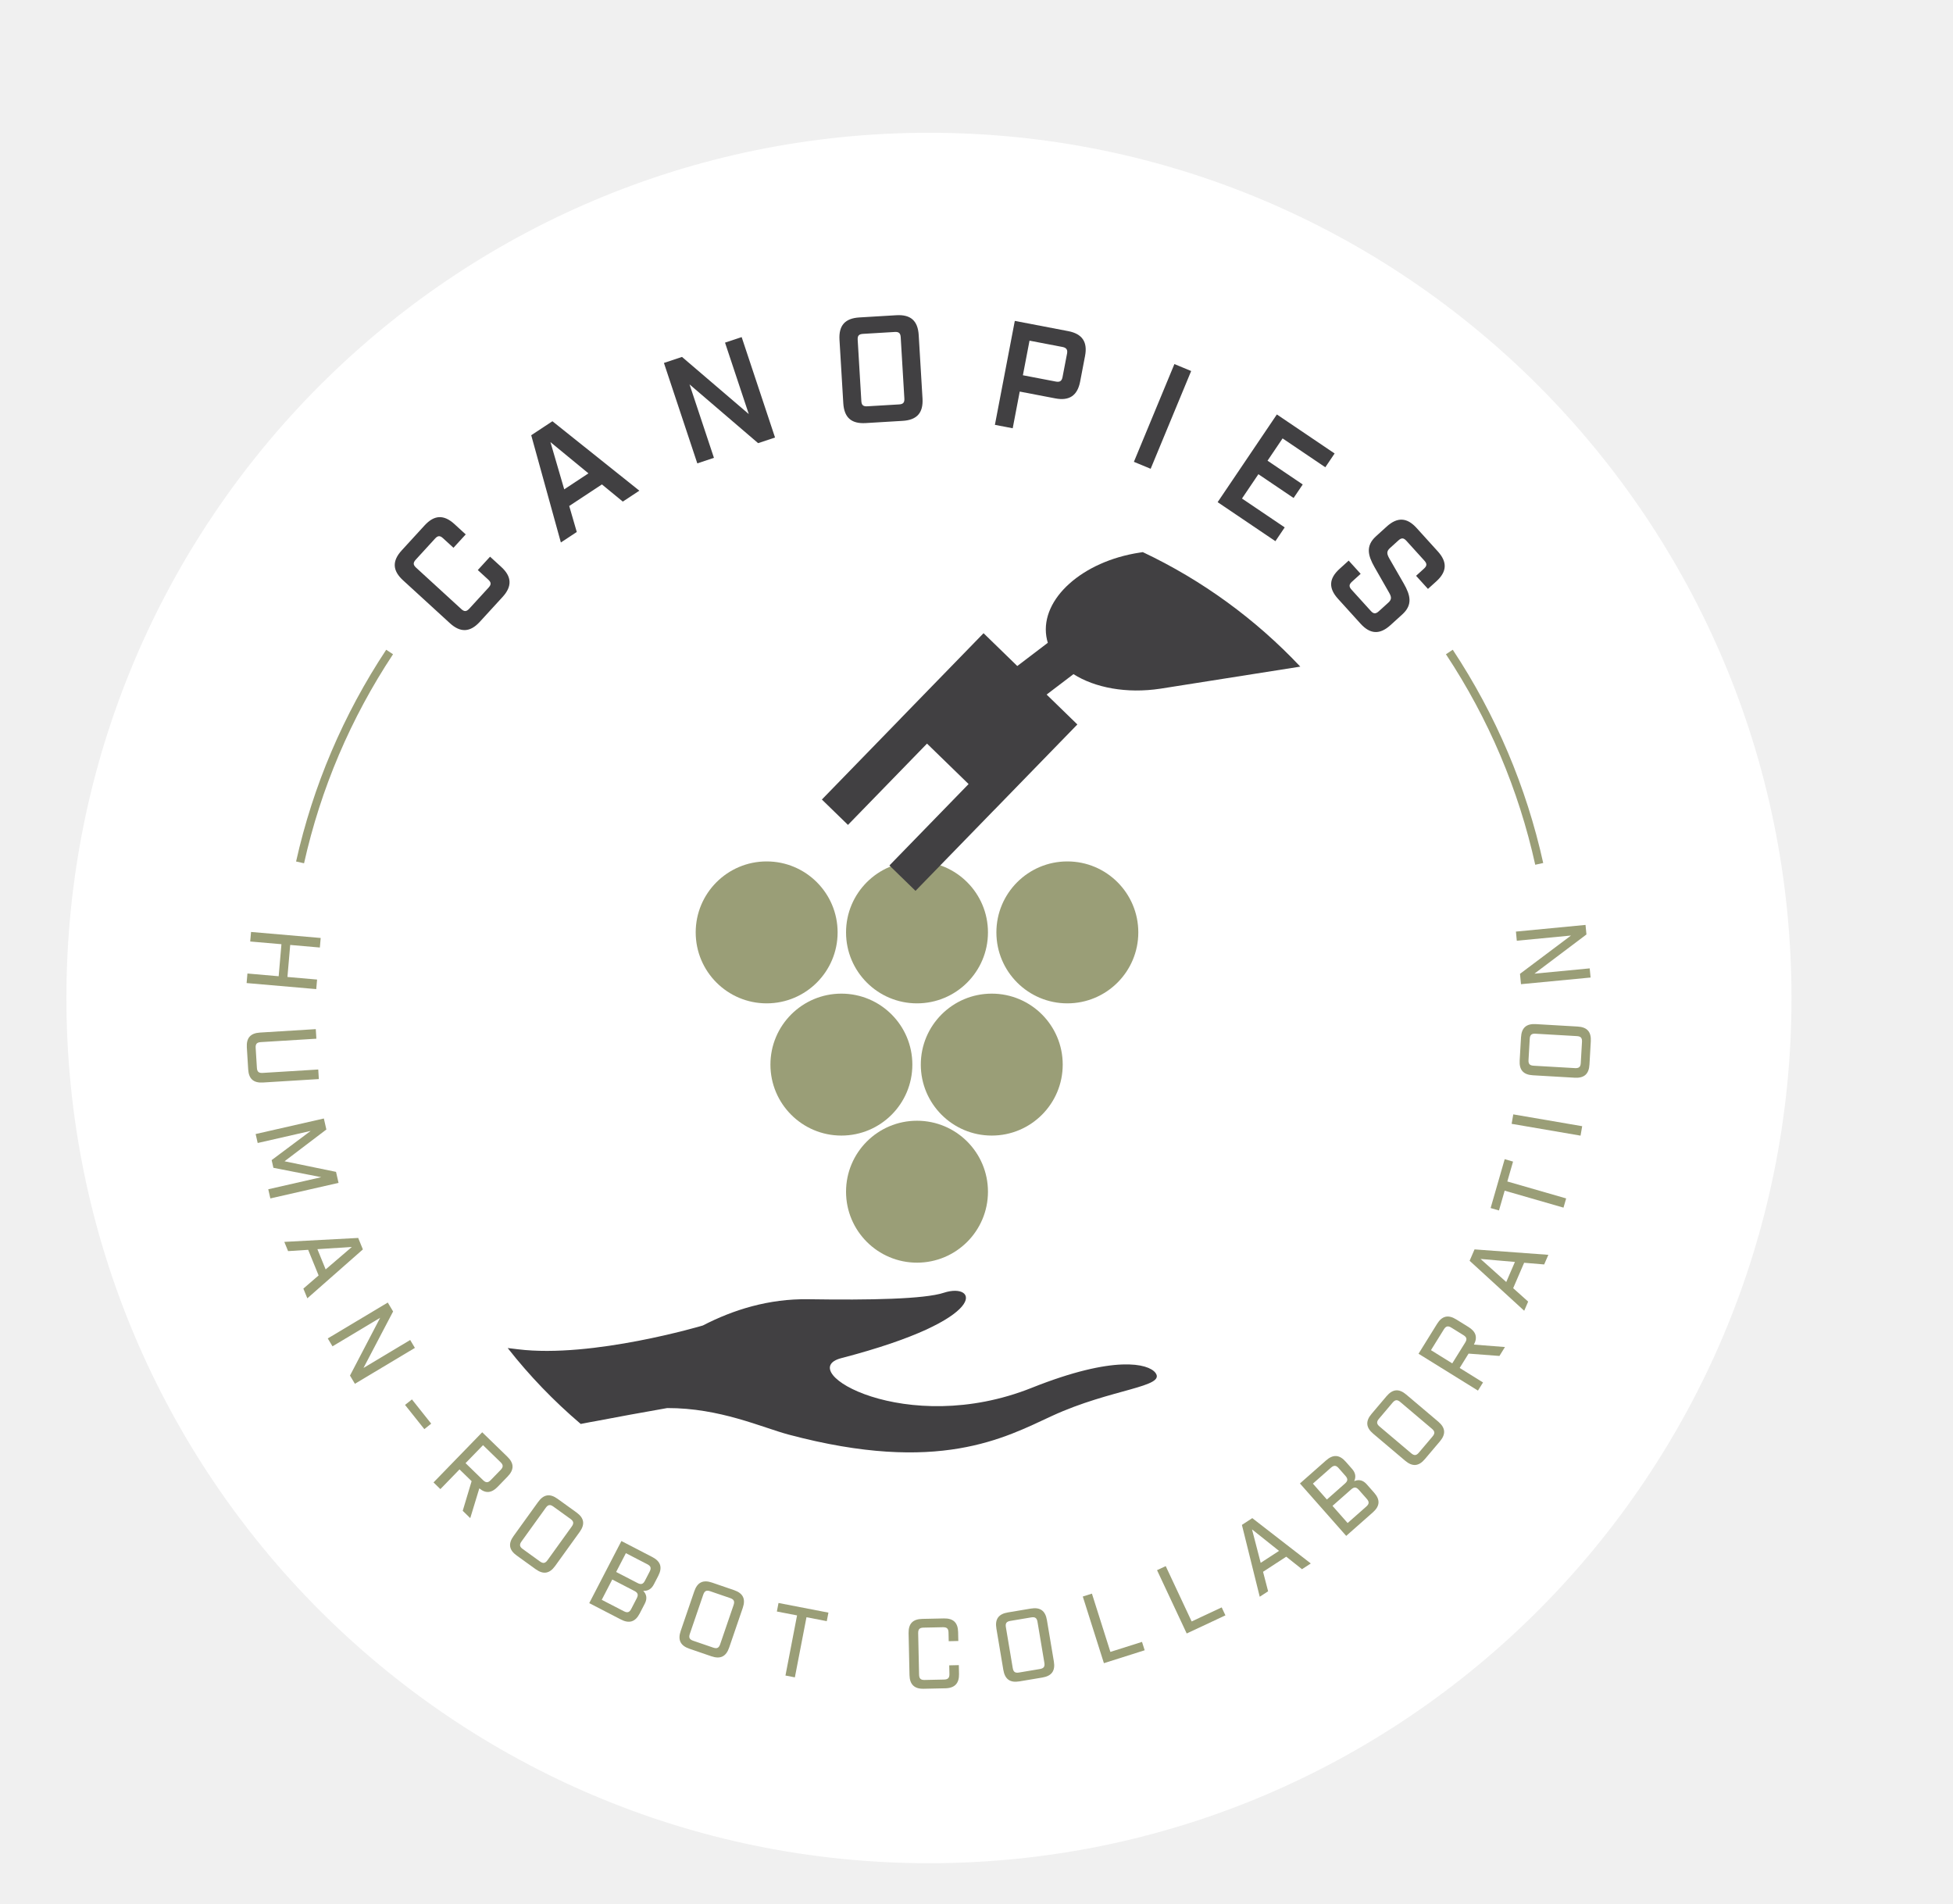
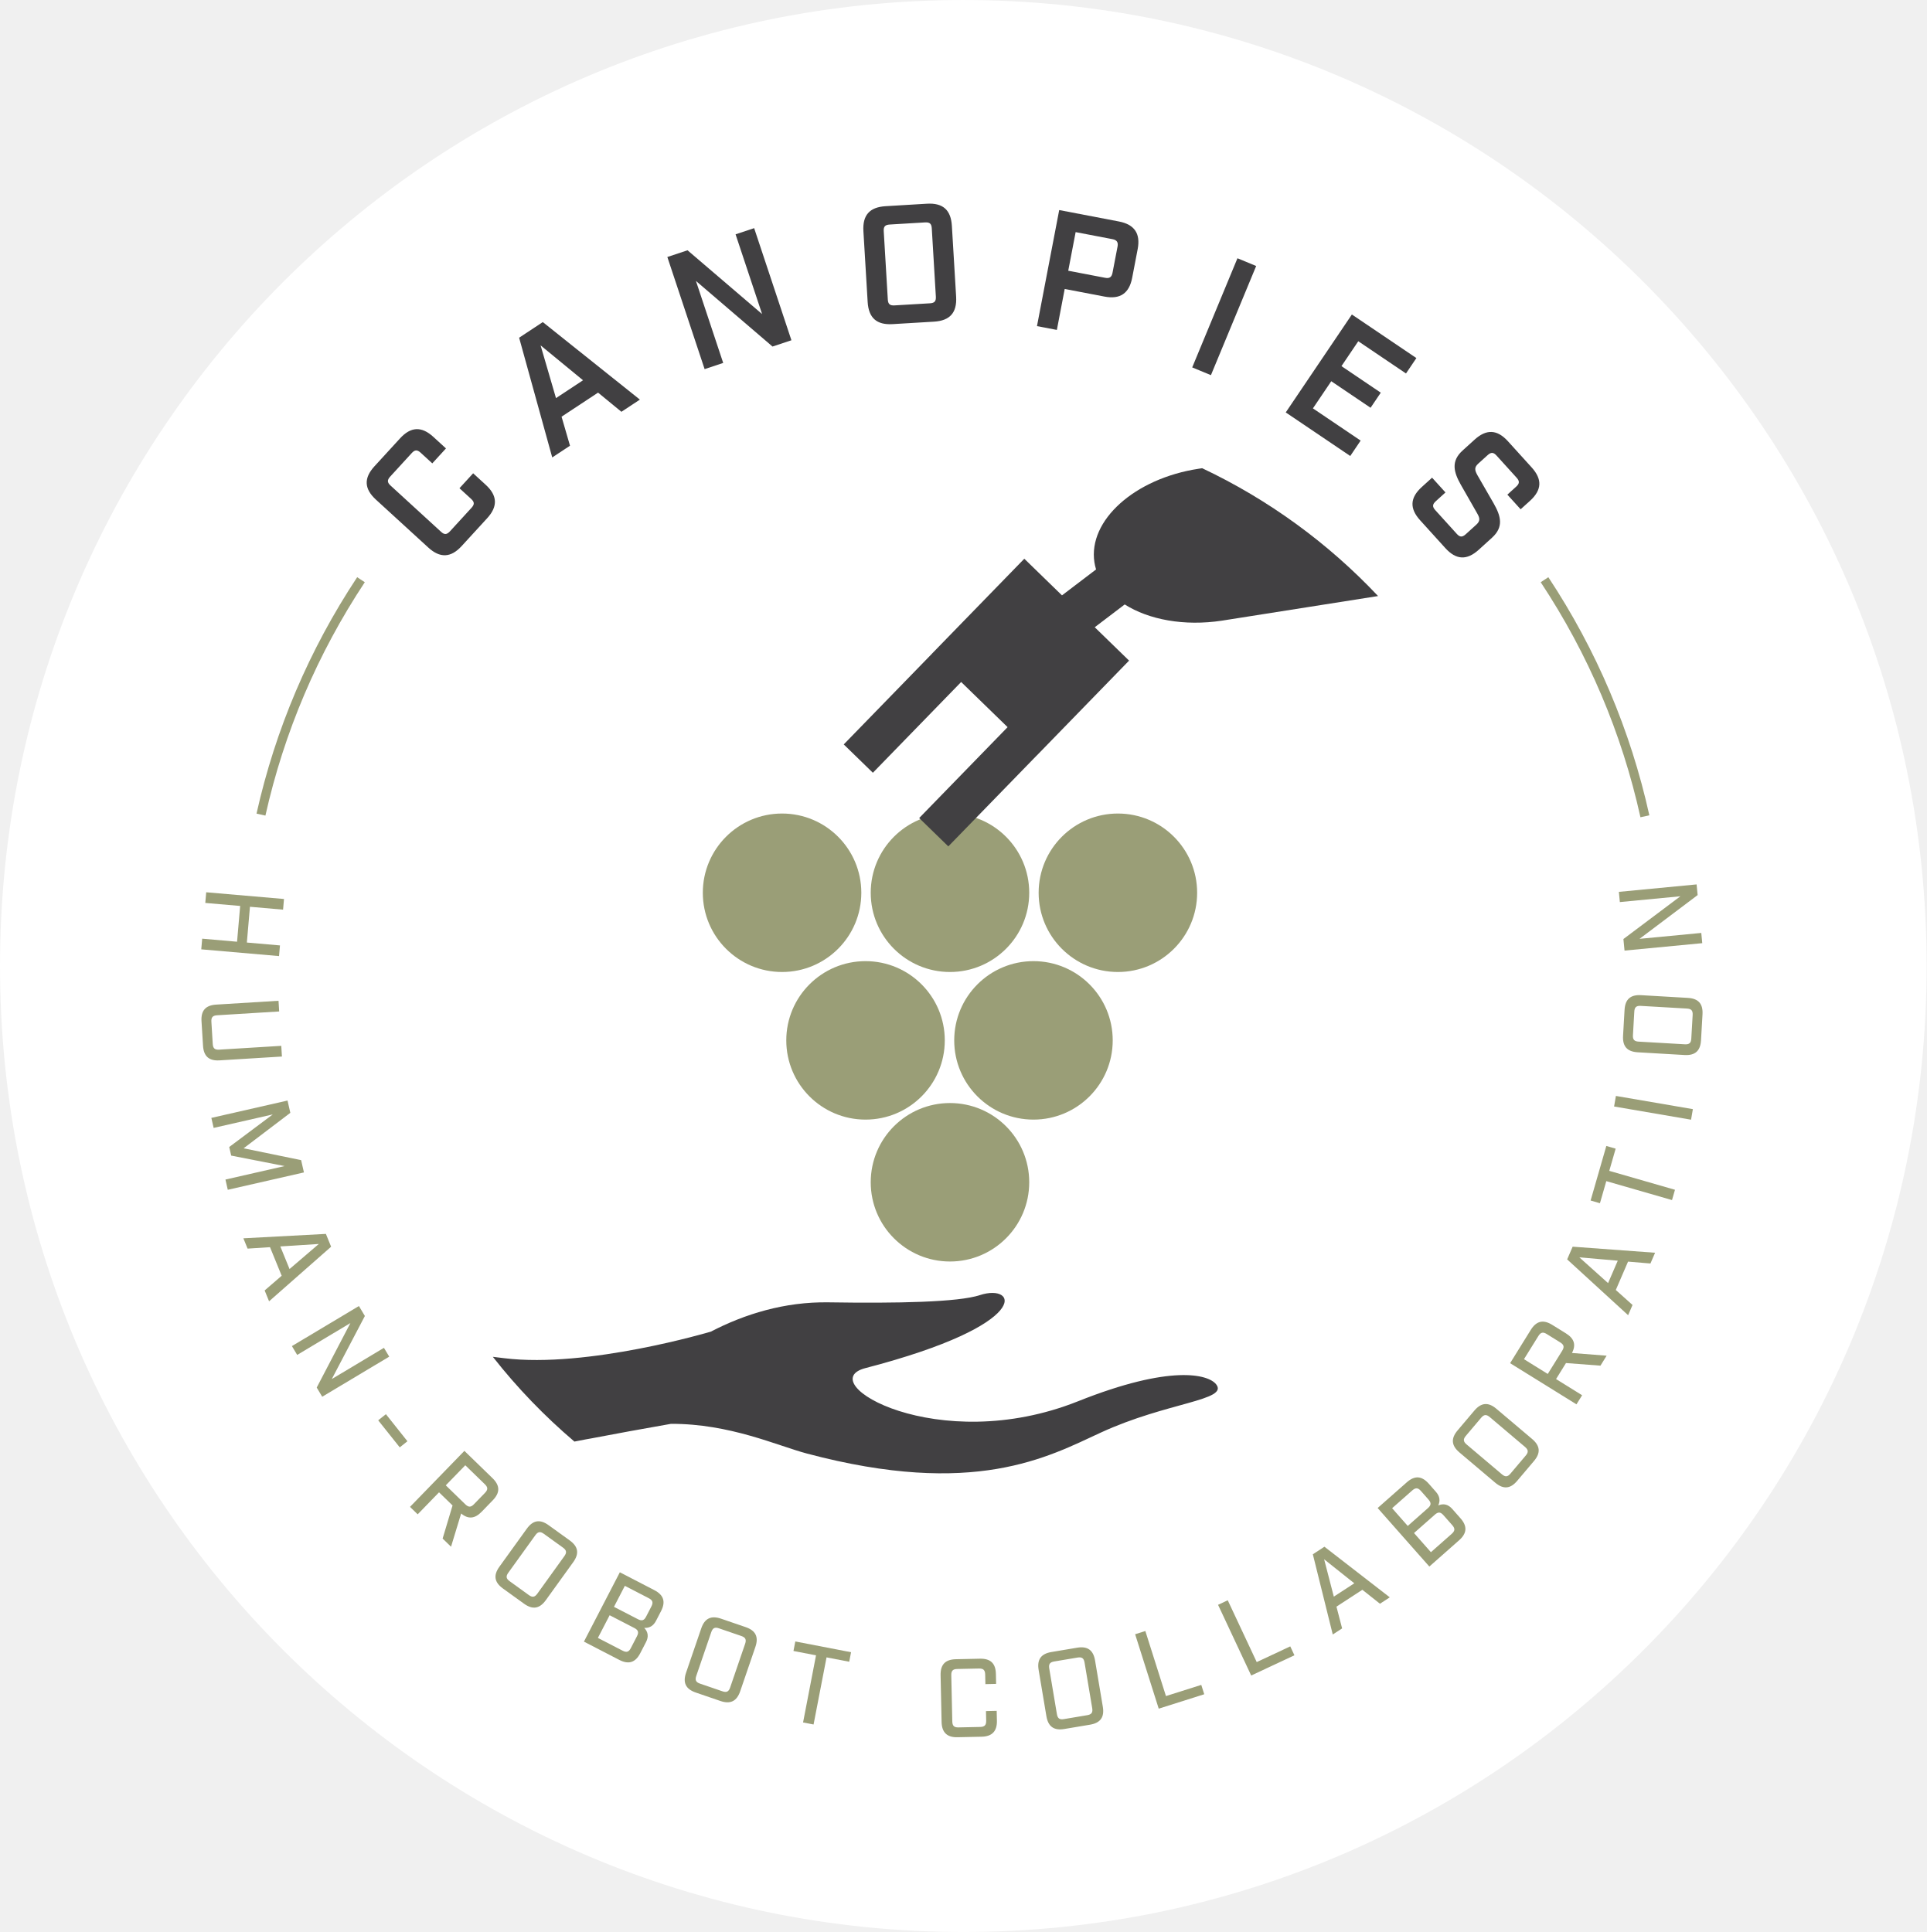
- <svg xmlns="http://www.w3.org/2000/svg" version="1.1" id="Layer_1" x="0px" y="0px" viewBox="0 0 646.47 630" style="enable-background:new 0 0 646.47 630;" xml:space="preserve">
+ <svg xmlns="http://www.w3.org/2000/svg" version="1.1" id="Layer_1" x="0px" y="0px" style="enable-background:new 0 0 646.47 630;" xml:space="preserve" viewBox="21.98 43.94 571.03 572.74">
  <defs id="defs99" />
  <style type="text/css" id="style2">
	.st0{fill:#414042;stroke:#FFFFFF;stroke-width:0.5;stroke-miterlimit:10;}
	.st1{fill:#9A9E77;}
	.st2{fill:#414042;stroke:#FFFFFF;stroke-miterlimit:10;}
	.st3{fill:#414042;}
	.st4{fill:#FFFFFF;}
	.st5{opacity:0.8;fill:#F1F2F2;}
	.st6{clip-path:url(#SVGID_12_);}
	.st7{clip-path:url(#SVGID_14_);}
	.st8{clip-path:url(#SVGID_16_);}
	.st9{clip-path:url(#SVGID_18_);}
	.st10{clip-path:url(#SVGID_20_);}
	.st11{fill:none;stroke:#000000;stroke-width:0.5;stroke-miterlimit:10;}
	.st12{clip-path:url(#SVGID_32_);}
	.st13{clip-path:url(#SVGID_36_);}
	.st14{clip-path:url(#SVGID_38_);}
	.st15{clip-path:url(#SVGID_42_);}
	.st16{clip-path:url(#SVGID_46_);}
	.st17{clip-path:url(#SVGID_48_);}
	.st18{clip-path:url(#SVGID_52_);}
	.st19{clip-path:url(#SVGID_56_);}
	.st20{clip-path:url(#SVGID_58_);}
	.st21{clip-path:url(#SVGID_62_);}
	.st22{clip-path:url(#SVGID_66_);}
	.st23{clip-path:url(#SVGID_68_);}
	.st24{clip-path:url(#SVGID_72_);}
	.st25{clip-path:url(#SVGID_76_);}
	.st26{clip-path:url(#SVGID_78_);}
	.st27{fill:#F1F2F2;}
	.st28{clip-path:url(#SVGID_82_);}
	.st29{clip-path:url(#SVGID_86_);}
	.st30{clip-path:url(#SVGID_88_);}
	.st31{fill:none;stroke:#9A9E77;stroke-width:1.092;stroke-miterlimit:10;}
	.st32{clip-path:url(#SVGID_92_);}
	.st33{clip-path:url(#SVGID_96_);}
	.st34{clip-path:url(#SVGID_98_);}
	.st35{fill:none;stroke:#9A9E77;stroke-width:0.368;stroke-miterlimit:10;}
	.st36{clip-path:url(#SVGID_102_);}
	.st37{clip-path:url(#SVGID_106_);}
	.st38{clip-path:url(#SVGID_108_);}
	.st39{clip-path:url(#SVGID_112_);}
	.st40{clip-path:url(#SVGID_116_);}
	.st41{clip-path:url(#SVGID_118_);}
	.st42{clip-path:url(#SVGID_122_);}
	.st43{clip-path:url(#SVGID_126_);}
	.st44{clip-path:url(#SVGID_128_);}
	.st45{clip-path:url(#SVGID_132_);}
	.st46{clip-path:url(#SVGID_136_);}
	.st47{clip-path:url(#SVGID_138_);}
	.st48{clip-path:url(#SVGID_142_);}
	.st49{clip-path:url(#SVGID_146_);}
	.st50{clip-path:url(#SVGID_148_);}
	.st51{clip-path:url(#SVGID_152_);}
	.st52{fill:none;stroke:#9A9E77;stroke-width:1.102;stroke-miterlimit:10;}
	.st53{clip-path:url(#SVGID_154_);}
	.st54{fill:none;stroke:#9A9E77;stroke-width:0.218;stroke-miterlimit:10;}
	.st55{clip-path:url(#SVGID_156_);}
	.st56{clip-path:url(#SVGID_158_);}
</style>
  <ellipse style="opacity:1;fill:#ffffff;fill-opacity:1;stroke:none;stroke-width:7.681;stroke-miterlimit:4;stroke-dasharray:none;stroke-opacity:1" id="path908" cx="307.496" cy="330.313" rx="285.513" ry="286.369" />
  <g id="g90" transform="matrix(0.8063276,0,0,0.8063276,46.01538,74.59479)">
    <g id="g20">
      <path class="st3" d="m 127.61,163.28 -19.23,-17.6 c -4.35,-3.98 -4.52,-7.93 -0.54,-12.27 l 9.39,-10.25 c 3.98,-4.35 7.93,-4.52 12.27,-0.54 l 4.62,4.23 -5.03,5.49 -4.3,-3.94 c -1.24,-1.13 -2.11,-1.09 -3.24,0.14 l -7.92,8.65 c -1.17,1.28 -1.13,2.16 0.1,3.29 l 18.58,17.02 c 1.23,1.13 2.11,1.09 3.29,-0.19 l 7.92,-8.65 c 1.13,-1.24 1.09,-2.11 -0.14,-3.24 l -4.3,-3.94 5.03,-5.49 4.62,4.23 c 4.3,3.94 4.52,7.93 0.54,12.28 l -9.39,10.25 c -3.98,4.34 -7.97,4.47 -12.27,0.53 z" id="path4" style="fill:#414042" />
      <path class="st3" d="m 190.03,106.33 -13.42,8.85 3.1,10.67 -6.53,4.31 -12.17,-44.02 8.7,-5.74 35.69,28.5 -6.79,4.48 z m -5.53,-4.54 -15.6,-12.83 5.66,19.39 z" id="path6" style="fill:#414042" />
      <path class="st3" d="m 215.49,56.47 7.42,-2.47 27.41,23.45 -9.75,-29.32 6.83,-2.27 13.7,41.22 -6.95,2.31 -28.15,-24.12 10.02,30.15 -6.83,2.27 z" id="path8" style="fill:#414042" />
      <path class="st3" d="m 289.12,73 -1.56,-26.02 c -0.35,-5.89 2.27,-8.84 8.15,-9.19 l 15.18,-0.91 c 5.89,-0.35 8.84,2.27 9.19,8.15 l 1.56,26.02 c 0.35,5.89 -2.27,8.84 -8.15,9.19 l -15.18,0.91 c -5.88,0.35 -8.83,-2.27 -9.19,-8.15 z m 22.91,0.49 c 1.67,-0.1 2.25,-0.75 2.16,-2.43 l -1.5,-25.15 c -0.1,-1.67 -0.76,-2.25 -2.43,-2.16 l -13.01,0.78 c -1.73,0.1 -2.32,0.76 -2.22,2.43 l 1.5,25.15 c 0.1,1.67 0.76,2.26 2.49,2.15 z" id="path10" style="fill:#414042" />
      <path class="st3" d="m 359.53,39.21 21.94,4.2 c 5.73,1.1 8,4.44 6.9,10.17 l -2.02,10.54 c -1.1,5.73 -4.44,8 -10.17,6.9 l -14.63,-2.8 -2.88,15.06 -7.31,-1.4 z m 16.9,24.91 c 1.58,0.3 2.38,-0.24 2.69,-1.82 l 1.86,-9.69 c 0.29,-1.52 -0.24,-2.38 -1.82,-2.69 l -13.59,-2.6 -2.72,14.2 z" id="path12" style="fill:#414042" />
      <path class="st3" d="m 425.05,56.93 6.88,2.85 -16.63,40.13 -6.88,-2.85 z" id="path14" style="fill:#414042" />
      <path class="st3" d="m 467.11,77.61 23.71,16.02 -3.82,5.66 -17.54,-11.85 -6.18,9.15 14.45,9.76 -3.75,5.55 -14.45,-9.76 -6.74,9.98 17.54,11.85 -3.82,5.66 -23.71,-16.02 z" id="path16" style="fill:#414042" />
      <path class="st3" d="m 492.82,141.02 3.77,-3.42 4.92,5.43 -3.54,3.21 c -1.29,1.17 -1.33,2.04 -0.21,3.29 l 7.92,8.74 c 1.12,1.24 2,1.29 3.29,0.12 l 3.86,-3.5 c 1.47,-1.33 1.39,-2.35 0.34,-4.16 l -5.99,-10.49 c -2.63,-4.65 -3.75,-8.66 0.62,-12.62 l 4.41,-4 c 4.37,-3.96 8.31,-3.77 12.27,0.6 l 8.71,9.61 c 3.96,4.37 3.76,8.31 -0.6,12.27 l -3.45,3.12 -4.88,-5.38 3.22,-2.92 c 1.29,-1.17 1.33,-2.04 0.16,-3.33 l -7.33,-8.09 c -1.17,-1.29 -2.04,-1.33 -3.33,-0.16 l -3.4,3.08 c -1.47,1.33 -1.39,2.35 -0.34,4.24 l 5.99,10.4 c 2.67,4.7 3.75,8.66 -0.62,12.62 l -4.87,4.42 c -4.37,3.96 -8.31,3.76 -12.27,-0.6 l -9.25,-10.21 c -3.97,-4.37 -3.77,-8.31 0.6,-12.27 z" id="path18" style="fill:#414042" />
    </g>
    <g id="g34">
      <circle class="st1" cx="381.1" cy="290.21" r="29.13" id="circle22" style="fill:#9a9e77" />
      <circle class="st1" cx="257.66" cy="290.21" r="29.13" id="circle24" style="fill:#9a9e77" />
      <circle class="st1" cx="319.38" cy="290.21" r="29.13" id="circle26" style="fill:#9a9e77" />
      <circle class="st1" cx="319.38" cy="396.65" r="29.13" id="circle28" style="fill:#9a9e77" />
      <circle class="st1" cx="288.34" cy="344.48" r="29.13" id="circle30" style="fill:#9a9e77" />
      <circle class="st1" cx="350.07" cy="344.48" r="29.13" id="circle32" style="fill:#9a9e77" />
    </g>
    <path class="st1" d="m 67.75,261.84 -3.27,-0.73 c 6.95,-31.05 19.4,-60.3 37,-86.92 l 2.8,1.85 c -17.38,26.28 -29.67,55.15 -36.53,85.8 z" id="path36" style="fill:#9a9e77" />
    <path class="st1" d="m 573.18,262.45 c -6.83,-30.88 -19.16,-59.95 -36.66,-86.41 l 2.8,-1.85 c 17.72,26.81 30.21,56.26 37.13,87.54 z" id="path38" style="fill:#9a9e77" />
    <g id="g88">
      <path class="st1" d="m 74.58,292.5 -0.34,3.92 -12.17,-1.06 -1.14,13.15 12.17,1.06 -0.34,3.92 -28.59,-2.48 0.34,-3.92 12.82,1.12 1.14,-13.15 -12.82,-1.11 0.34,-3.92 z" id="path40" style="fill:#9a9e77" />
      <path class="st1" d="m 49.65,331.33 22.92,-1.41 0.24,3.93 -22.8,1.4 c -1.64,0.1 -2.21,0.75 -2.12,2.35 l 0.5,8.18 c 0.1,1.64 0.75,2.21 2.39,2.11 l 22.8,-1.4 0.24,3.93 -22.92,1.41 c -3.89,0.24 -5.84,-1.49 -6.08,-5.38 l -0.56,-9.04 c -0.23,-3.88 1.5,-5.84 5.39,-6.08 z" id="path42" style="fill:#9a9e77" />
      <path class="st1" d="m 75.88,366.6 1.03,4.52 -17.17,13.04 21.14,4.35 1.03,4.52 -27.99,6.38 -0.86,-3.76 21.75,-4.96 -19.64,-3.85 -0.72,-3.16 16.02,-11.98 -21.75,4.96 -0.84,-3.68 z" id="path44" style="fill:#9a9e77" />
      <path class="st1" d="m 73.73,431.02 -4.29,-10.51 -8.24,0.53 -1.55,-3.79 30.33,-1.62 1.92,4.71 -22.8,20.07 -1.63,-3.99 z m 2.89,-2.47 10.76,-9.22 -14.15,0.91 z" id="path46" style="fill:#9a9e77" />
      <path class="st1" d="m 102.12,442.15 2.19,3.66 -12.16,23.19 19.17,-11.48 1.94,3.24 -24.63,14.74 -2.02,-3.38 12.38,-23.71 -19.56,11.71 -1.94,-3.24 z" id="path48" style="fill:#9a9e77" />
      <path class="st1" d="m 112.04,481.91 7.91,9.95 -2.82,2.25 -7.92,-9.94 z" id="path50" style="fill:#9a9e77" />
      <path class="st1" d="m 135.98,530.64 -3.09,-3 3.65,-12.17 -4.97,-4.83 -7.85,8.09 -2.82,-2.74 19.99,-20.59 10.33,10.03 c 2.79,2.71 2.83,5.32 0.12,8.12 l -4.11,4.24 c -2.51,2.59 -4.95,2.8 -7.53,0.63 z m 5.25,-15.59 c 1.18,1.14 2.05,1.13 3.16,-0.02 l 4.06,-4.18 c 1.14,-1.18 1.13,-2.05 -0.05,-3.19 l -7.18,-6.97 -7.17,7.38 z" id="path52" style="fill:#9a9e77" />
      <path class="st1" d="m 153.76,537.99 10.07,-13.97 c 2.28,-3.16 4.85,-3.58 8.01,-1.3 l 7.75,5.59 c 3.16,2.28 3.58,4.85 1.3,8.01 l -10.07,13.97 c -2.28,3.16 -4.85,3.58 -8.01,1.3 L 155.06,546 c -3.16,-2.27 -3.58,-4.85 -1.3,-8.01 z m 10.8,10.41 c 1.33,0.96 2.19,0.82 3.15,-0.51 l 9.92,-13.78 c 0.96,-1.33 0.82,-2.19 -0.51,-3.15 l -7.05,-5.08 c -1.3,-0.93 -2.16,-0.79 -3.11,0.54 l -9.92,13.77 c -0.96,1.33 -0.82,2.19 0.48,3.12 z" id="path54" style="fill:#9a9e77" />
      <path class="st1" d="m 198.03,540.04 12.67,6.56 c 3.46,1.79 4.25,4.28 2.46,7.74 l -1.81,3.5 c -1.04,2 -2.53,2.75 -4.36,2.63 1.46,1.54 1.68,3.27 0.64,5.27 l -2.09,4.04 c -1.79,3.46 -4.28,4.25 -7.74,2.46 l -12.97,-6.71 z m 1.01,28.82 c 1.46,0.75 2.29,0.49 3.04,-0.97 l 2.24,-4.33 c 0.75,-1.46 0.49,-2.29 -0.97,-3.04 l -9.07,-4.69 -4.32,8.34 z m 5.62,-11.58 c 1.46,0.75 2.29,0.49 3.02,-0.93 l 1.94,-3.75 c 0.75,-1.46 0.49,-2.29 -0.97,-3.04 l -8.78,-4.54 -4,7.72 z" id="path56" style="fill:#9a9e77" />
      <path class="st1" d="m 222.37,576.96 5.58,-16.29 c 1.26,-3.69 3.61,-4.83 7.29,-3.57 l 9.04,3.1 c 3.69,1.26 4.83,3.61 3.57,7.29 l -5.58,16.29 c -1.26,3.68 -3.61,4.83 -7.29,3.57 l -9.04,-3.1 c -3.68,-1.26 -4.83,-3.61 -3.57,-7.29 z m 13.35,6.83 c 1.55,0.53 2.33,0.15 2.86,-1.4 l 5.5,-16.06 c 0.53,-1.55 0.15,-2.33 -1.4,-2.87 l -8.22,-2.82 c -1.51,-0.52 -2.29,-0.14 -2.83,1.42 l -5.5,16.06 c -0.53,1.55 -0.15,2.33 1.36,2.85 z" id="path58" style="fill:#9a9e77" />
      <path class="st1" d="m 270.14,570.57 -8.29,-1.6 0.68,-3.5 20.49,3.96 -0.68,3.5 -8.33,-1.61 -4.77,24.68 -3.86,-0.75 z" id="path60" style="fill:#9a9e77" />
      <path class="st1" d="m 316.3,595.09 -0.37,-17.22 c -0.08,-3.9 1.72,-5.78 5.61,-5.87 l 8.86,-0.19 c 3.89,-0.08 5.78,1.72 5.86,5.61 l 0.08,3.65 -3.94,0.09 -0.08,-3.53 c -0.04,-1.64 -0.66,-2.24 -2.3,-2.21 l -7.99,0.17 c -1.6,0.04 -2.2,0.66 -2.17,2.3 l 0.37,16.97 c 0.04,1.64 0.66,2.24 2.26,2.21 l 7.99,-0.17 c 1.64,-0.04 2.24,-0.67 2.21,-2.3 l -0.08,-3.53 3.94,-0.09 0.08,3.65 c 0.08,3.77 -1.72,5.78 -5.61,5.86 l -8.86,0.19 c -3.9,0.11 -5.78,-1.82 -5.86,-5.59 z" id="path62" style="fill:#9a9e77" />
      <path class="st1" d="m 354.82,592.94 -2.85,-16.98 c -0.65,-3.84 0.87,-5.97 4.71,-6.61 l 9.42,-1.58 c 3.84,-0.65 5.97,0.87 6.61,4.71 l 2.85,16.98 c 0.65,3.84 -0.87,5.97 -4.71,6.61 l -9.42,1.58 c -3.84,0.65 -5.96,-0.87 -6.61,-4.71 z m 14.99,-0.36 c 1.62,-0.27 2.12,-0.98 1.85,-2.6 l -2.81,-16.74 c -0.27,-1.62 -0.98,-2.12 -2.6,-1.85 l -8.57,1.44 c -1.58,0.27 -2.08,0.97 -1.81,2.59 l 2.81,16.74 c 0.27,1.62 0.98,2.12 2.56,1.86 z" id="path64" style="fill:#9a9e77" />
      <path class="st1" d="m 387.44,562.82 3.75,-1.19 7.58,23.92 12.98,-4.11 1.09,3.44 -16.73,5.3 z" id="path66" style="fill:#9a9e77" />
      <path class="st1" d="m 417.92,552 3.56,-1.67 10.65,22.72 12.33,-5.77 1.53,3.27 -15.89,7.44 z" id="path68" style="fill:#9a9e77" />
      <path class="st1" d="m 470.96,546.47 -9.52,6.2 2.08,8 -3.44,2.24 -7.32,-29.49 4.26,-2.78 24.02,18.61 -3.61,2.35 z m -2.96,-2.38 -11.09,-8.83 3.56,13.73 z" id="path70" style="fill:#9a9e77" />
      <path class="st1" d="m 476.58,516.41 10.7,-9.44 c 2.92,-2.58 5.52,-2.42 8.1,0.51 l 2.6,2.95 c 1.49,1.69 1.65,3.36 0.88,5.02 1.97,-0.81 3.65,-0.38 5.15,1.31 l 3.01,3.41 c 2.58,2.92 2.42,5.52 -0.5,8.1 l -10.94,9.66 z m 18.47,0.05 c 1.23,-1.08 1.28,-1.95 0.23,-3.15 l -2.79,-3.17 c -1.08,-1.23 -1.95,-1.28 -3.18,-0.2 l -7.41,6.54 5.75,6.52 z m 8.76,9.44 c 1.23,-1.09 1.28,-1.95 0.2,-3.18 l -3.23,-3.66 c -1.08,-1.23 -1.95,-1.29 -3.18,-0.2 l -7.65,6.75 6.21,7.04 z" id="path72" style="fill:#9a9e77" />
      <path class="st1" d="m 519.79,507.09 -13.15,-11.12 c -2.97,-2.52 -3.19,-5.12 -0.68,-8.09 l 6.17,-7.29 c 2.52,-2.97 5.12,-3.19 8.09,-0.67 l 13.15,11.12 c 2.97,2.52 3.19,5.12 0.67,8.09 l -6.17,7.29 c -2.5,2.97 -5.1,3.18 -8.08,0.67 z m 11.22,-9.96 c 1.06,-1.25 0.99,-2.12 -0.26,-3.18 l -12.96,-10.97 c -1.25,-1.06 -2.12,-0.99 -3.18,0.27 l -5.62,6.64 c -1.03,1.22 -0.96,2.09 0.29,3.15 L 522.24,504 c 1.25,1.06 2.12,0.99 3.15,-0.23 z" id="path74" style="fill:#9a9e77" />
      <path class="st1" d="m 560.75,460.41 -2.27,3.66 -12.67,-0.96 -3.65,5.89 9.58,5.95 -2.08,3.34 -24.39,-15.13 7.59,-12.23 c 2.05,-3.31 4.59,-3.91 7.9,-1.85 l 5.02,3.11 c 3.07,1.9 3.79,4.23 2.23,7.22 z m -16.35,-1.8 c 0.87,-1.39 0.67,-2.24 -0.69,-3.08 l -4.95,-3.07 c -1.39,-0.87 -2.24,-0.67 -3.11,0.73 l -5.28,8.5 8.74,5.43 z" id="path76" style="fill:#9a9e77" />
      <path class="st1" d="m 568.62,425.82 -4.5,10.43 6.15,5.51 -1.62,3.76 -22.41,-20.52 2.02,-4.67 30.3,2.23 -1.71,3.95 z m -3.78,-0.34 -14.12,-1.23 10.56,9.47 z" id="path78" style="fill:#9a9e77" />
      <path class="st1" d="m 560.63,396.23 -2.34,8.12 -3.43,-0.99 5.78,-20.06 3.43,0.99 -2.35,8.16 24.15,6.96 -1.09,3.78 z" id="path80" style="fill:#9a9e77" />
      <path class="st1" d="m 563.49,368.79 0.67,-3.88 28.29,4.85 -0.67,3.88 z" id="path82" style="fill:#9a9e77" />
      <path class="st1" d="m 589.38,349.86 -17.19,-1 c -3.89,-0.23 -5.62,-2.17 -5.4,-6.06 l 0.55,-9.54 c 0.23,-3.89 2.17,-5.62 6.06,-5.4 l 17.19,1 c 3.89,0.22 5.62,2.17 5.4,6.06 l -0.55,9.54 c -0.22,3.89 -2.17,5.62 -6.06,5.4 z m 2.99,-14.7 c 0.09,-1.64 -0.48,-2.29 -2.12,-2.38 L 573.3,331.8 c -1.64,-0.1 -2.29,0.48 -2.38,2.12 l -0.5,8.68 c -0.09,1.6 0.49,2.25 2.12,2.34 l 16.95,0.98 c 1.64,0.09 2.29,-0.48 2.38,-2.08 z" id="path84" style="fill:#9a9e77" />
      <path class="st1" d="m 567.33,311.47 -0.41,-4.25 20.94,-15.72 -22.25,2.13 -0.36,-3.75 28.57,-2.74 0.38,3.92 -21.36,16.09 22.7,-2.17 0.36,3.76 z" id="path86" style="fill:#9a9e77" />
    </g>
  </g>
  <path class="st3" d="m 346.348,210.614 c 0.113,0.726 0.274,1.435 0.492,2.137 l -10.103,7.684 -11.168,-10.861 -27.359,28.133 0.008,0.008 -26.165,26.907 8.636,8.402 26.165,-26.907 13.764,13.385 -26.206,26.947 8.636,8.402 26.206,-26.947 0.008,0.008 27.359,-28.133 -10.176,-9.894 8.886,-6.757 c 7.096,4.499 17.586,6.507 28.802,4.806 l 46.283,-7.297 c -14.772,-15.675 -32.431,-28.584 -52.129,-37.897 l -1,0.153 c -18.981,2.871 -32.834,15.288 -30.939,27.722 z" id="path92" style="fill:#414042;stroke-width:0.806" />
  <path class="st3" d="m 197.161,470.365 c 7.281,-1.395 15.167,-2.838 23.69,-4.33 17.457,-0.056 31.415,6.443 40.252,8.797 49.654,13.216 71.497,1.016 87.116,-6.193 19.65,-9.063 38.043,-9.515 34.196,-14.336 -2.322,-2.911 -13.361,-5.951 -40.913,5.04 -41.59,16.594 -79.02,-5.668 -63.031,-9.829 50.105,-13.03 44.993,-25.27 33.946,-21.642 -6.434,2.113 -24.44,2.459 -44.856,2.145 -13.087,-0.202 -24.867,3.483 -34.946,8.708 v -0.008 c 0,0 -36.551,10.91 -61.176,7.862 -1.161,-0.145 -2.282,-0.282 -3.387,-0.411 7.192,9.168 15.304,17.578 24.174,25.125 1.097,-0.218 2.209,-0.427 3.338,-0.645 z" id="path94" style="fill:#414042;stroke-width:0.806" />
</svg>
